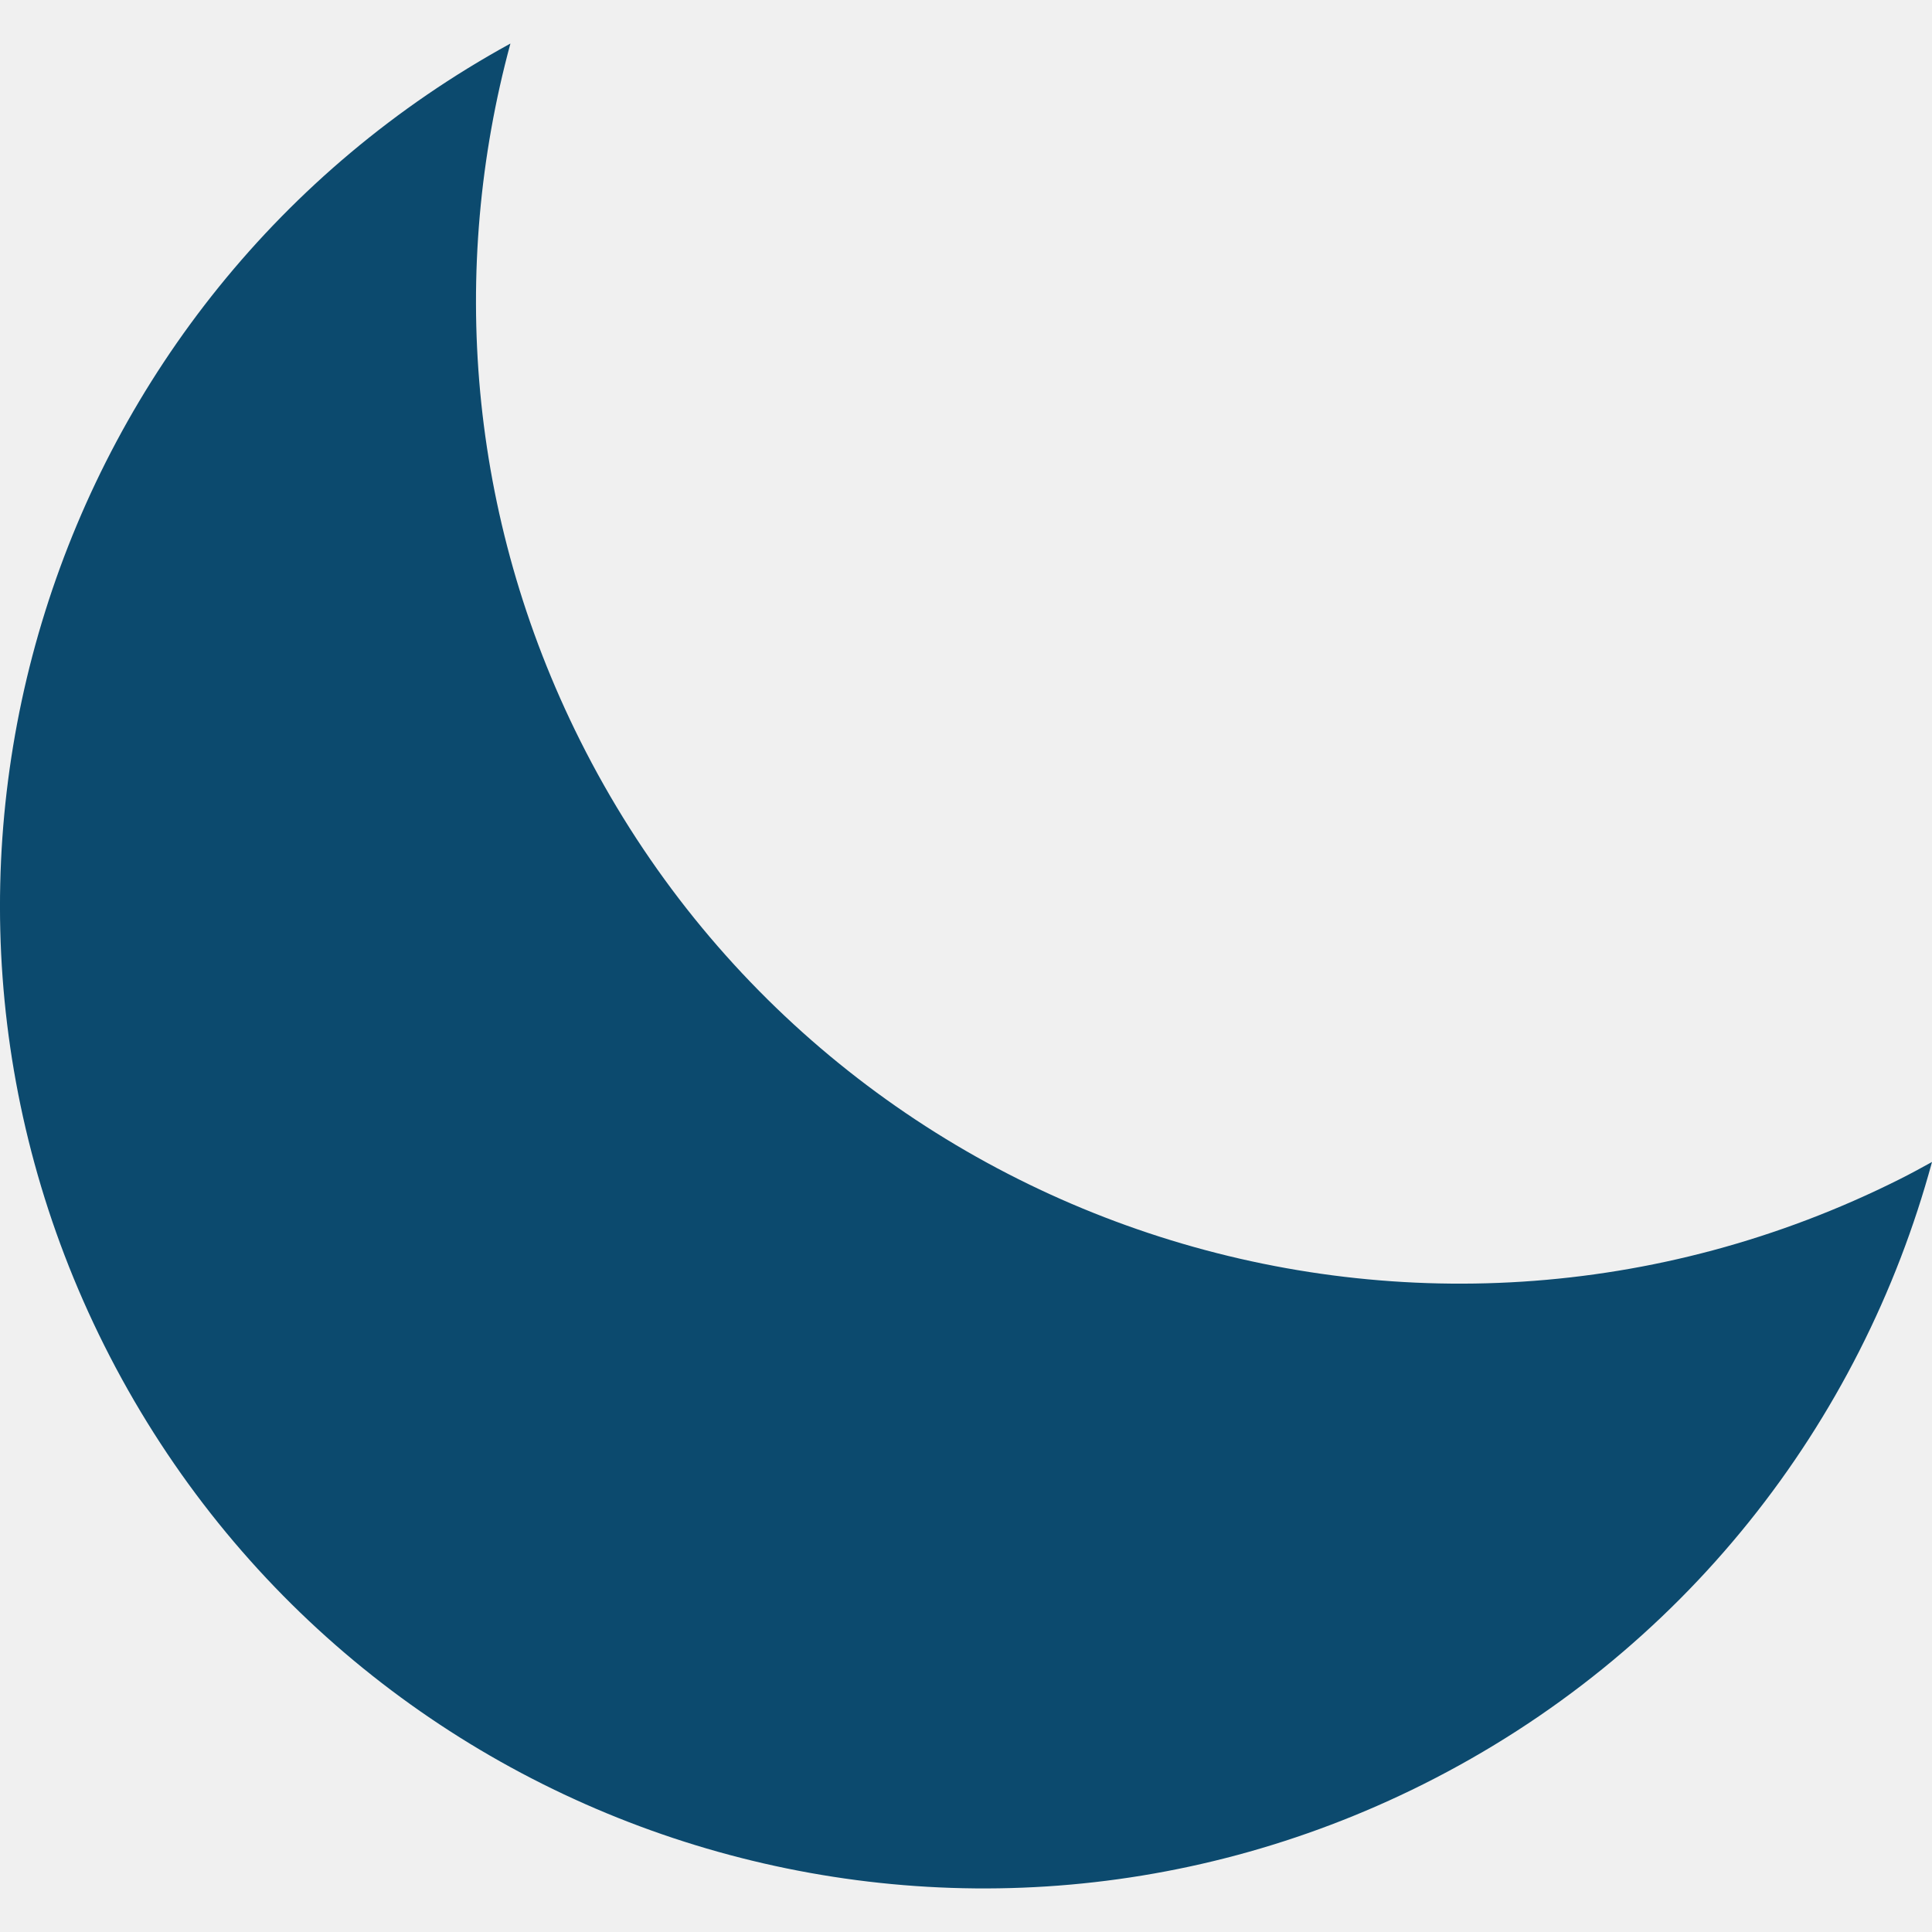
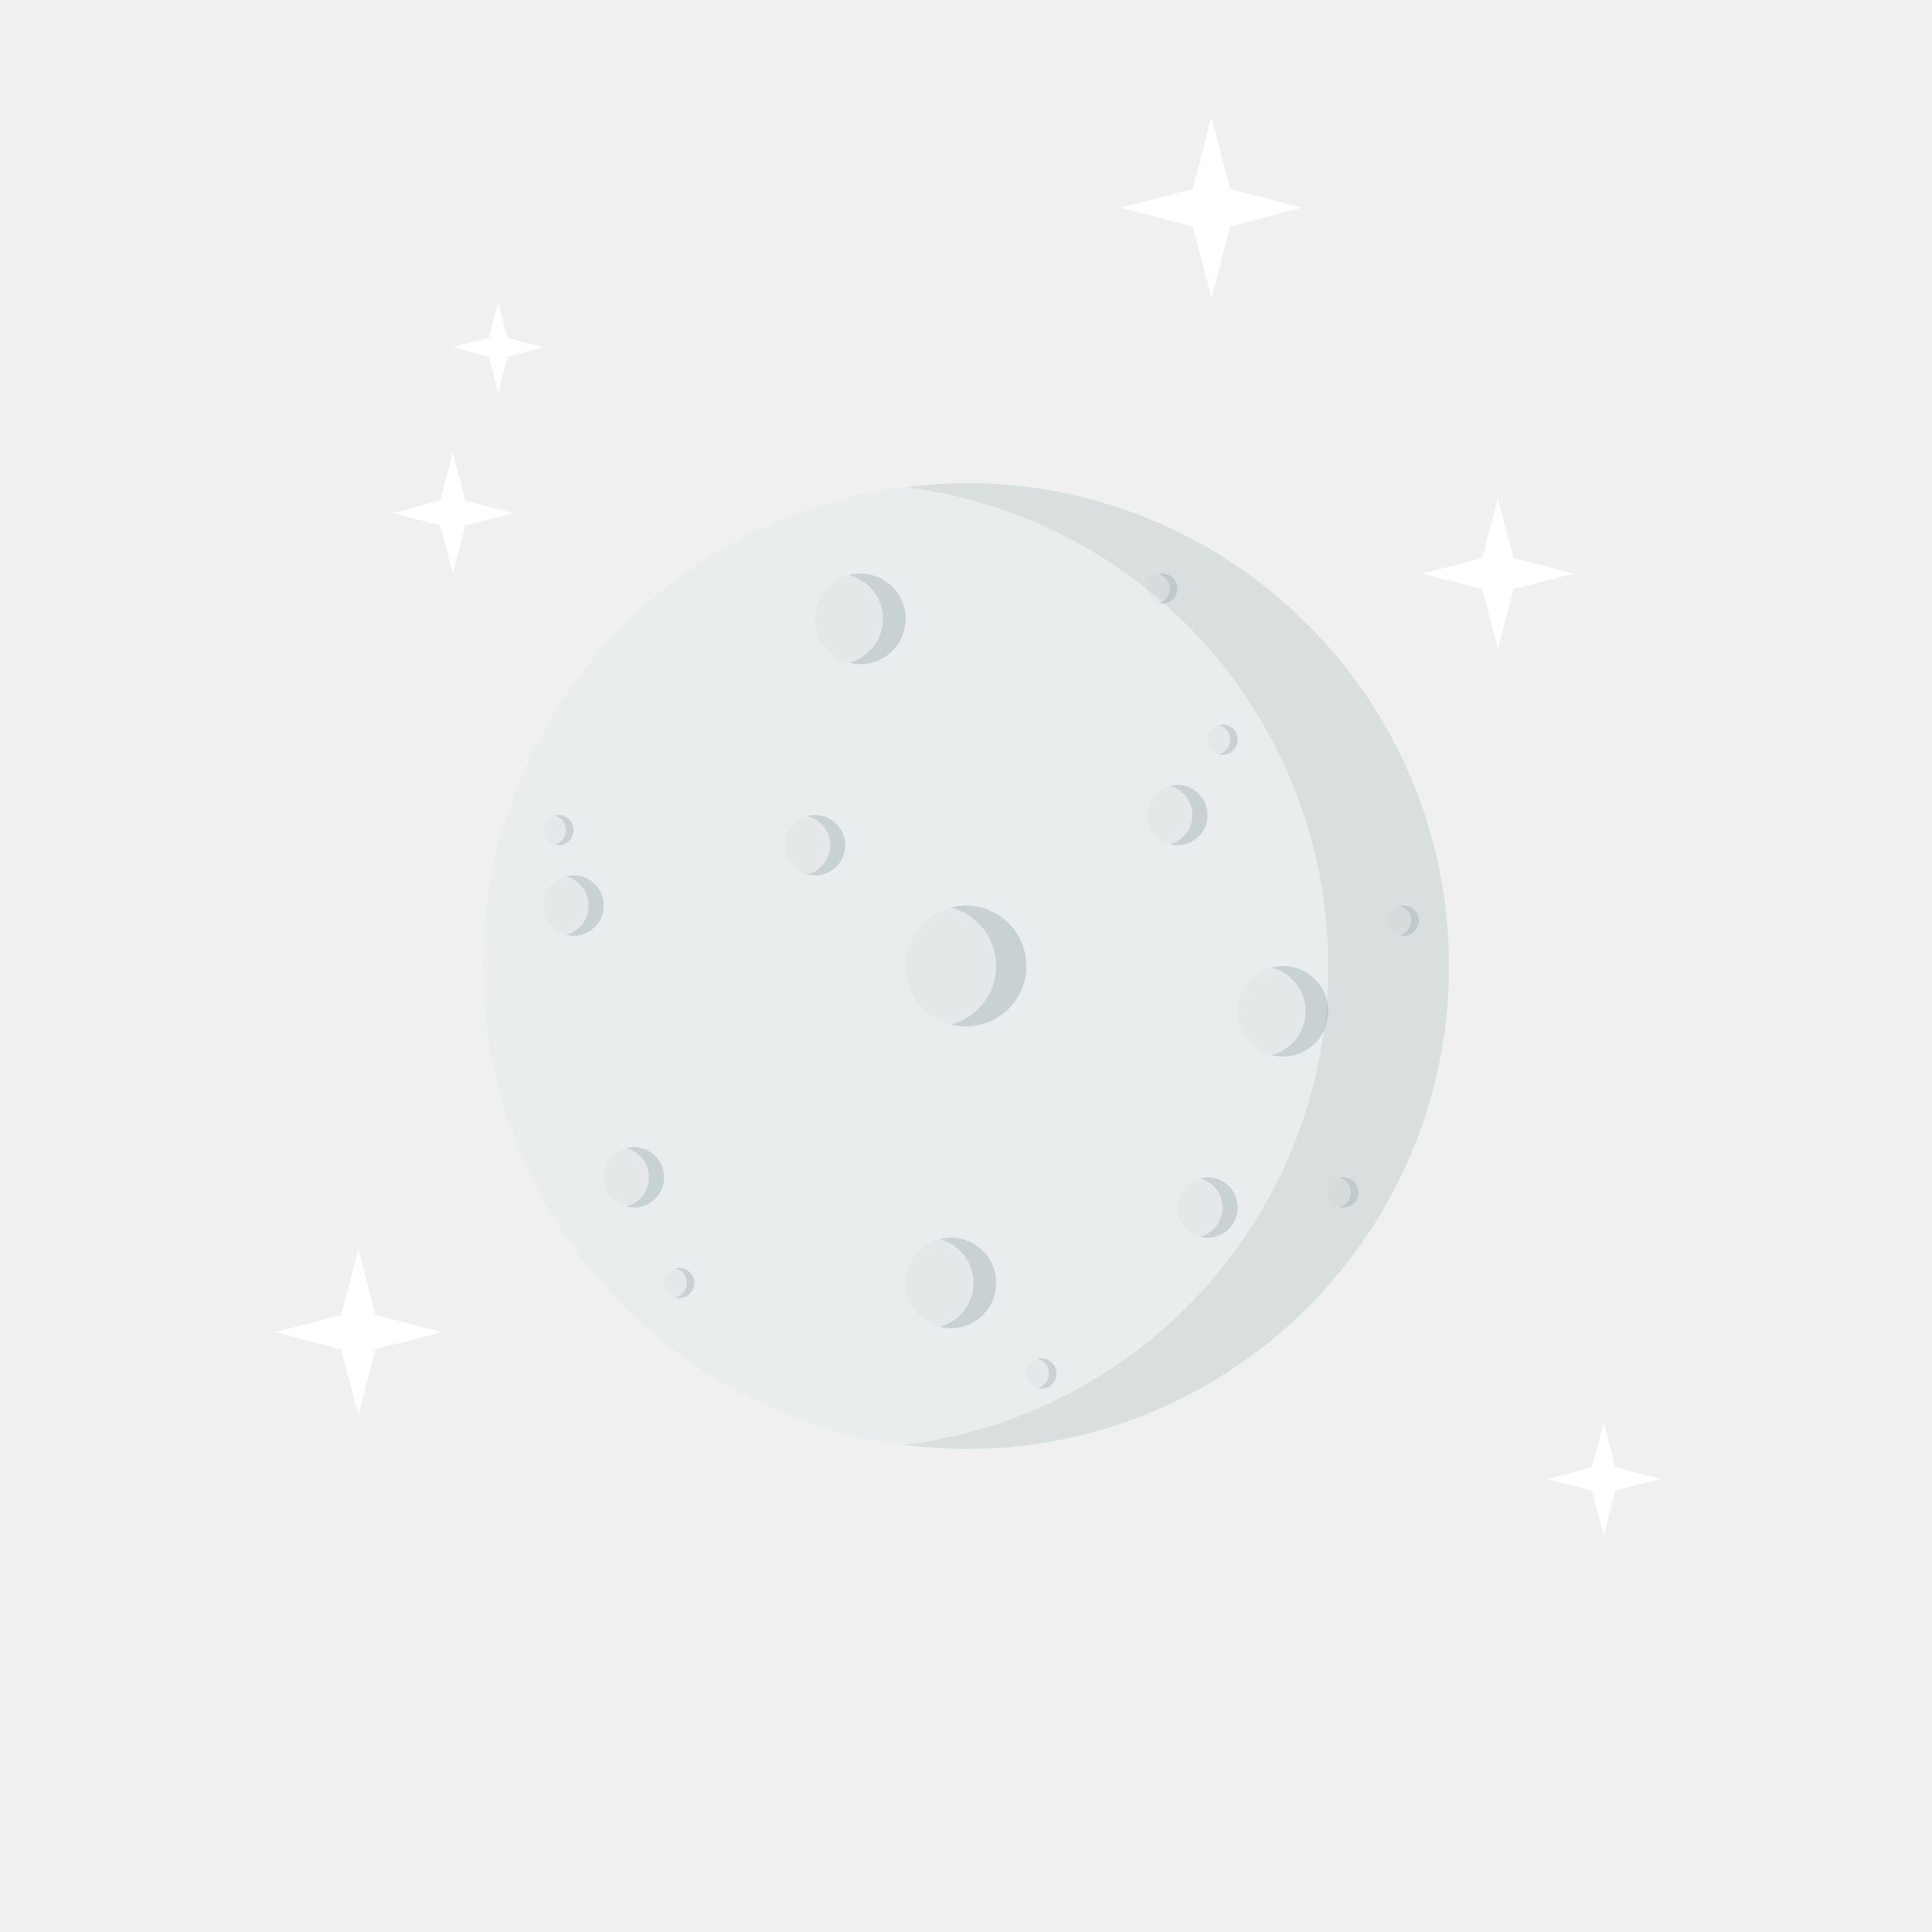
- <svg xmlns="http://www.w3.org/2000/svg" version="1.1" id="Capa_1" x="0px" y="0px" viewBox="0 0 47.167 47.167" style="enable-background:new 0 0 47.167 47.167;" xml:space="preserve">
-   <path style="fill:#0c4a6e;" d="M46.369,28.793c-11.852,5.935-26.271,1.138-32.206-10.714c-2.748-5.488-3.191-11.524-1.702-17.016  C1.197,7.236-3.255,21.263,2.544,32.844C8.479,44.696,22.898,49.493,34.75,43.558c6.364-3.187,10.69-8.821,12.417-15.19  C46.903,28.513,46.64,28.658,46.369,28.793z" />
-   <g>
- </g>
-   <g>
- </g>
-   <g>
- </g>
-   <g>
- </g>
-   <g>
- </g>
-   <g>
- </g>
-   <g>
- </g>
-   <g>
- </g>
-   <g>
- </g>
-   <g>
- </g>
-   <g>
- </g>
-   <g>
- </g>
-   <g>
- </g>
-   <g>
- </g>
-   <g>
- </g>
+ <svg xmlns="http://www.w3.org/2000/svg" width="64" height="64" id="moon">
+   <g color="#000" transform="translate(0 -988.362)">
+     <g transform="translate(183.946 -16)">
+       <circle cx="-151.946" cy="1036.362" r="16" fill="#e9eded" overflow="visible" />
+       <circle cx="-164.946" cy="1034.362" r="1" fill="#e4e8e8" overflow="visible" />
+       <circle cx="-162.946" cy="1043.362" r="1" fill="#e4e8e8" overflow="visible" />
+       <circle cx="-155.446" cy="1024.862" r="1.5" fill="#e4e8e8" overflow="visible" />
+       <circle cx="-151.946" cy="1036.362" r="2" fill="#e4e8e8" overflow="visible" />
+       <circle cx="-152.446" cy="1046.862" r="1.5" fill="#e4e8e8" overflow="visible" />
+       <circle cx="-156.946" cy="1032.362" r="1" fill="#e4e8e8" overflow="visible" />
+       <circle cx="-144.946" cy="1031.362" r="1" fill="#e4e8e8" overflow="visible" />
+       <circle cx="-143.946" cy="1044.362" r="1" fill="#e4e8e8" overflow="visible" />
+       <circle cx="-141.446" cy="1037.862" r="1.5" fill="#e4e8e8" overflow="visible" />
+       <circle cx="-139.446" cy="1043.862" r=".5" fill="#e4e8e8" overflow="visible" />
+       <circle cx="-137.446" cy="1034.862" r=".5" fill="#e4e8e8" overflow="visible" />
+       <circle cx="-161.446" cy="1046.862" r=".5" fill="#e4e8e8" overflow="visible" />
+       <circle cx="-165.446" cy="1031.862" r=".5" fill="#e4e8e8" overflow="visible" />
+       <circle cx="-149.446" cy="1049.862" r=".5" fill="#e4e8e8" overflow="visible" />
+       <circle cx="-145.446" cy="1023.862" r=".5" fill="#e4e8e8" overflow="visible" />
+       <circle cx="-143.446" cy="1028.862" r=".5" fill="#e4e8e8" overflow="visible" />
+       <path fill="#c8d2d2" d="M-151.946 1034.362a2 2 0 0 0-.503.064 2 2 0 0 1 1.503 1.936 2 2 0 0 1-1.496 1.935 2 2 0 0 0 .496.064 2 2 0 0 0 2-2 2 2 0 0 0-2-2zm-3.5-10.999a1.5 1.5 0 0 0-.378.048 1.5 1.5 0 0 1 1.128 1.452 1.5 1.5 0 0 1-1.122 1.451 1.5 1.5 0 0 0 .372.048 1.5 1.5 0 0 0 1.5-1.5 1.5 1.5 0 0 0-1.5-1.5zm-1.5 8a1 1 0 0 0-.252.032 1 1 0 0 1 .752.967 1 1 0 0 1-.748.968 1 1 0 0 0 .248.032 1 1 0 0 0 1-1 1 1 0 0 0-1-1zm-8.5 0a.5.5 0 0 0-.126.015.5.5 0 0 1 .376.484.5.5 0 0 1-.374.484.5.5 0 0 0 .124.016.5.5 0 0 0 .5-.5.5.5 0 0 0-.5-.5zm.5 2a1 1 0 0 0-.252.032 1 1 0 0 1 .752.967 1 1 0 0 1-.748.968 1 1 0 0 0 .248.032 1 1 0 0 0 1-1 1 1 0 0 0-1-1zm2 9a1 1 0 0 0-.252.032 1 1 0 0 1 .752.967 1 1 0 0 1-.748.968 1 1 0 0 0 .248.032 1 1 0 0 0 1-1 1 1 0 0 0-1-1zm19 1a1 1 0 0 0-.252.032 1 1 0 0 1 .752.967 1 1 0 0 1-.748.968 1 1 0 0 0 .248.032 1 1 0 0 0 1-1 1 1 0 0 0-1-1zm-1-13a1 1 0 0 0-.251.032 1 1 0 0 1 .751.967 1 1 0 0 1-.748.968 1 1 0 0 0 .248.032 1 1 0 0 0 1-1 1 1 0 0 0-1-1zm-7.5 15a1.5 1.5 0 0 0-.378.048 1.5 1.5 0 0 1 1.128 1.452 1.5 1.5 0 0 1-1.122 1.451 1.5 1.5 0 0 0 .372.048 1.5 1.5 0 0 0 1.5-1.5 1.5 1.5 0 0 0-1.5-1.5zm11-9a1.5 1.5 0 0 0-.377.048 1.5 1.5 0 0 1 1.127 1.452 1.5 1.5 0 0 1-1.122 1.451 1.5 1.5 0 0 0 .372.048 1.5 1.5 0 0 0 1.5-1.5 1.5 1.5 0 0 0-1.5-1.5zm-20 10a.5.5 0 0 0-.126.015.5.5 0 0 1 .376.484.5.5 0 0 1-.374.484.5.5 0 0 0 .124.016.5.5 0 0 0 .5-.5.5.5 0 0 0-.5-.5zm12 3a.5.5 0 0 0-.126.015.5.5 0 0 1 .376.484.5.5 0 0 1-.374.484.5.5 0 0 0 .124.016.5.5 0 0 0 .5-.5.5.5 0 0 0-.5-.5zm10-6a.5.5 0 0 0-.126.015.5.5 0 0 1 .376.484.5.5 0 0 1-.374.484.5.5 0 0 0 .124.016.5.5 0 0 0 .5-.5.5.5 0 0 0-.5-.5zm2-9a.5.5 0 0 0-.126.015.5.5 0 0 1 .376.484.5.5 0 0 1-.374.484.5.5 0 0 0 .124.016.5.5 0 0 0 .5-.5.5.5 0 0 0-.5-.5zm-6-6a.5.5 0 0 0-.126.015.5.5 0 0 1 .376.484.5.5 0 0 1-.374.484.5.5 0 0 0 .124.016.5.5 0 0 0 .5-.5.5.5 0 0 0-.5-.5zm-2-5a.5.5 0 0 0-.126.015.5.5 0 0 1 .376.484.5.5 0 0 1-.374.484.5.5 0 0 0 .124.016.5.5 0 0 0 .5-.5.5.5 0 0 0-.5-.5z" overflow="visible" />
+       <path fill="#aab4b2" fill-opacity=".243" d="M-151.946 1020.362a16 16 0 0 0-1.982.143 16 16 0 0 1 13.982 15.857 16 16 0 0 1-14.017 15.858 16 16 0 0 0 2.017.142 16 16 0 0 0 16-16 16 16 0 0 0-16-16z" overflow="visible" />
+     </g>
+     <path fill="#fff" d="m40.13 998.242-.621-2.38-2.38-.62 2.38-.62.62-2.38.62 2.38 2.38.62-2.38.62zM15 1007.355l-.413-1.586-1.587-.414 1.587-.413.413-1.587.413 1.587 1.587.413-1.587.414zM11.87 1035.242l-.568-2.182-2.182-.568 2.182-.568.568-2.182.569 2.182 2.181.568-2.181.568zM49.62 1009.862l-.517-1.983-1.983-.517 1.983-.517.517-1.983.517 1.983 1.983.517-1.983.517zM16.502 1001.363l-.31-1.19-1.19-.31 1.19-.31.31-1.19.31 1.19 1.19.31-1.19.31zM53.125 1039.23l-.388-1.488-1.487-.387 1.487-.388.388-1.487.387 1.487 1.488.388-1.488.387z" overflow="visible" />
+   </g>
</svg>
